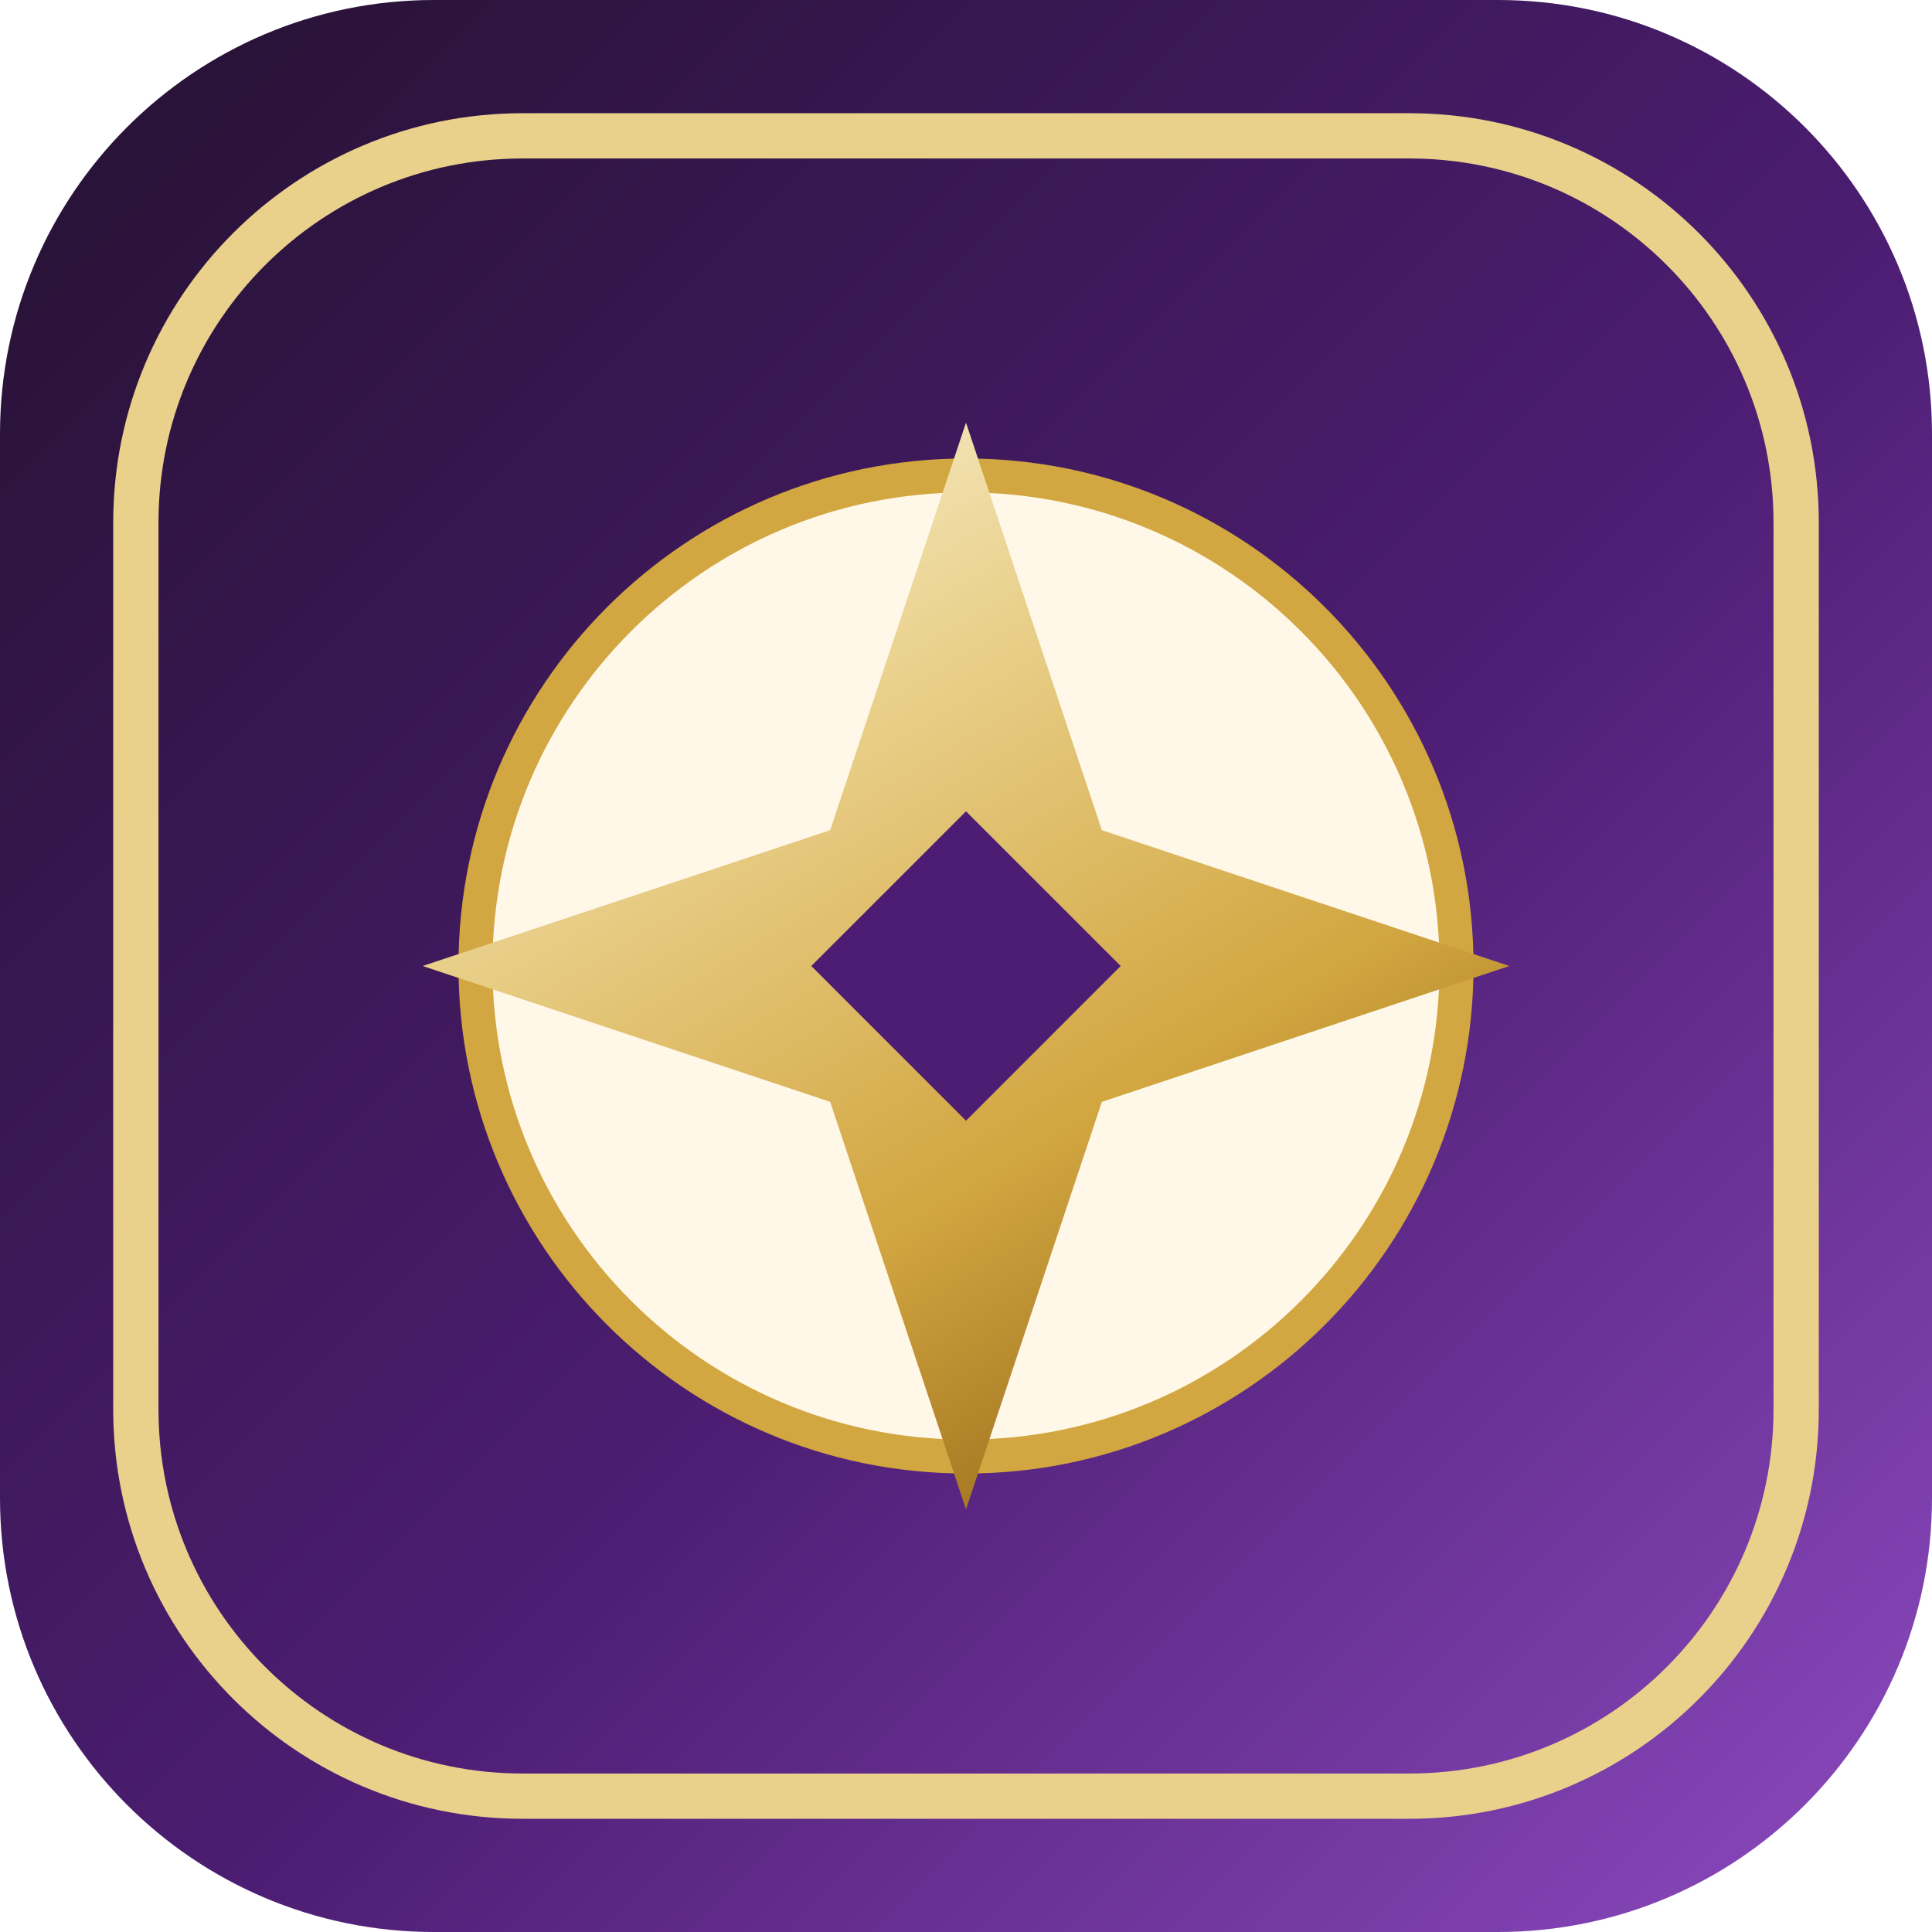
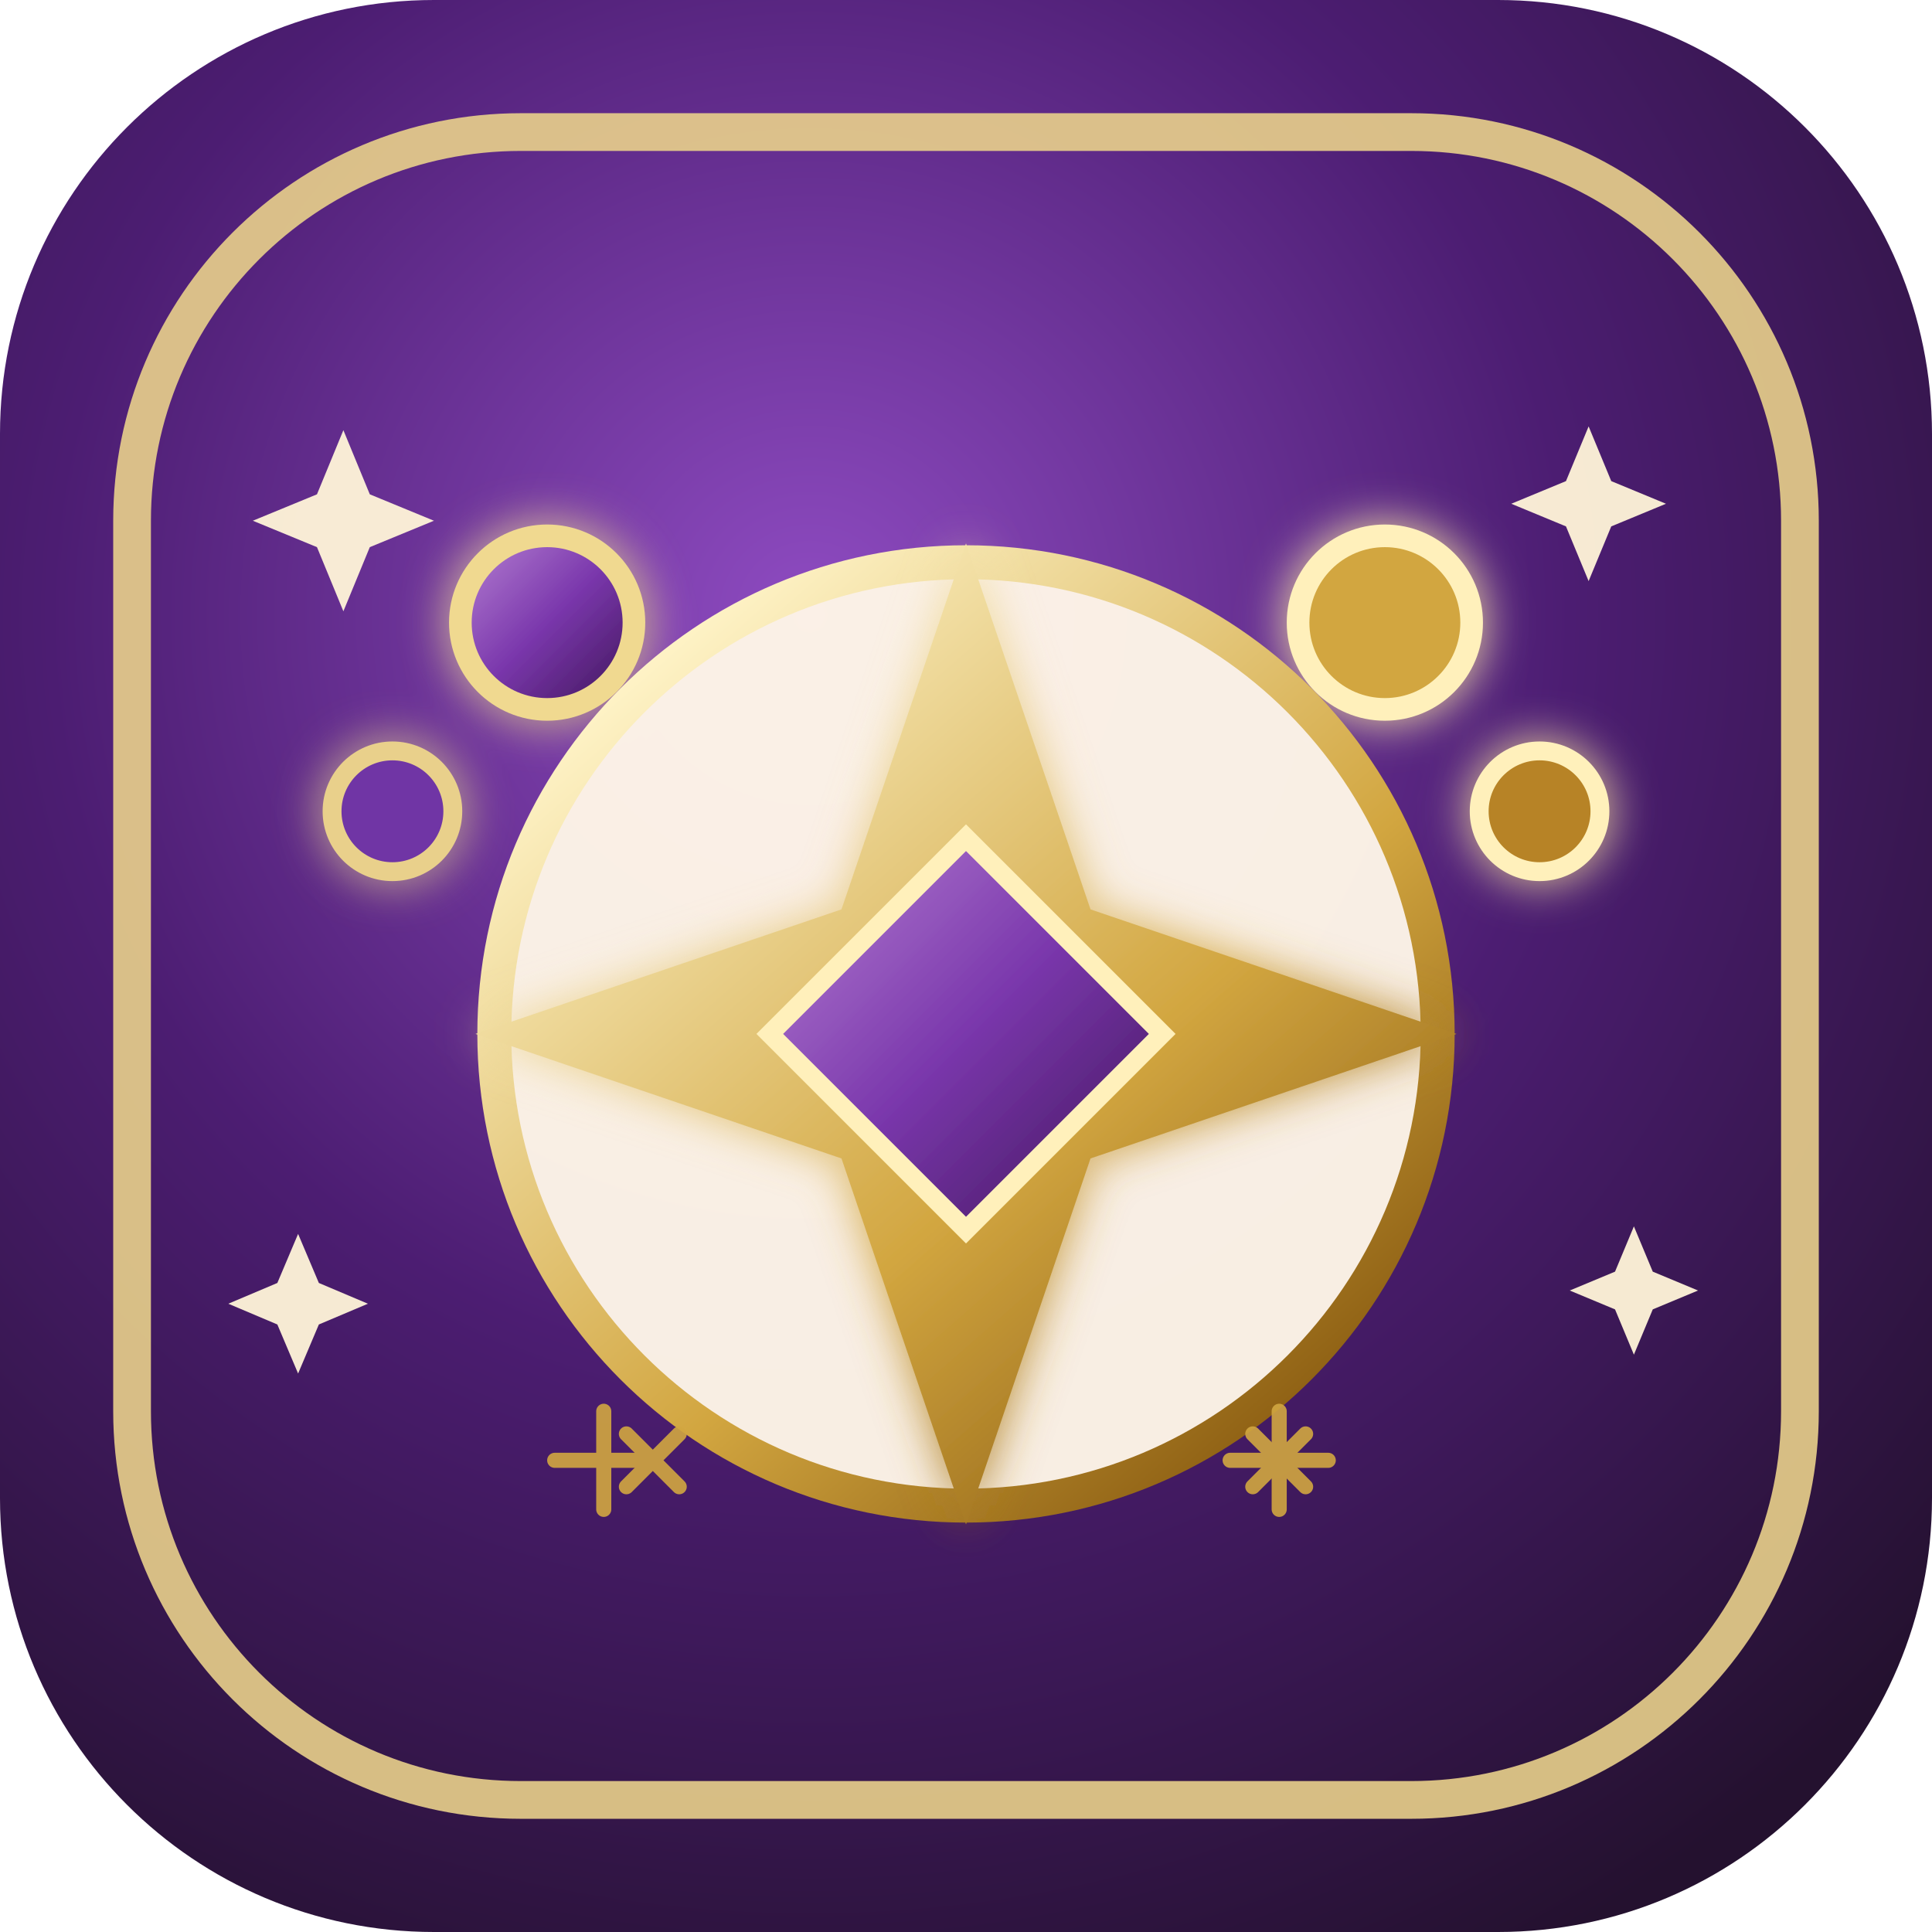
<svg xmlns="http://www.w3.org/2000/svg" viewBox="0 0 1024 1024">
  <defs>
-     <linearGradient id="bg" x1="0" y1="0" x2="1" y2="1">
-       <stop offset="0" stop-color="#24112F" />
-       <stop offset=".55" stop-color="#4C1D72" />
-       <stop offset="1" stop-color="#8E4BC1" />
-     </linearGradient>
-     <linearGradient id="gold" x1=".2" y1="0" x2=".8" y2="1">
-       <stop offset="0" stop-color="#FAF0D0" />
+     <radialGradient id="bg" cx="42%" cy="32%" r="78%">
+       <stop offset="0" stop-color="#8E4BC1" />
+       <stop offset=".5" stop-color="#4C1D72" />
+       <stop offset="1" stop-color="#24112F" />
+     </radialGradient>
+     <linearGradient id="gold" x1=".15" y1=".1" x2=".85" y2=".9">
+       <stop offset="0" stop-color="#FFF4C8" />
      <stop offset=".28" stop-color="#E9D08B" />
-       <stop offset=".65" stop-color="#D2A640" />
+       <stop offset=".62" stop-color="#D2A640" />
      <stop offset="1" stop-color="#8F6114" />
    </linearGradient>
+     <linearGradient id="violet" x1="0" y1="0" x2="1" y2="1">
+       <stop offset="0" stop-color="#B884D4" />
+       <stop offset=".5" stop-color="#7A37AC" />
+       <stop offset="1" stop-color="#3C1454" />
+     </linearGradient>
+     <filter id="glow" x="-40%" y="-40%" width="180%" height="180%">
+       <feGaussianBlur stdDeviation="12" result="b" />
+       <feMerge>
+         <feMergeNode in="b" />
+         <feMergeNode in="SourceGraphic" />
+       </feMerge>
+     </filter>
  </defs>
  <rect width="1024" height="1024" rx="230" fill="url(#bg)" />
-   <rect x="72" y="72" width="880" height="880" rx="205" fill="none" stroke="#E9D08B" stroke-width="24" />
-   <circle cx="512" cy="512" r="260" fill="#FFF7E8" />
-   <circle cx="512" cy="512" r="260" fill="none" stroke="#D2A640" stroke-width="18" />
-   <path d="M512 224 584 440 800 512 584 584 512 800 440 584 224 512 440 440Z" fill="url(#gold)" />
-   <path d="M512 430 594 512 512 594 430 512Z" fill="#4C1D72" />
+   <rect x="70" y="70" width="884" height="884" rx="206" fill="none" stroke="#E9D08B" stroke-width="20" opacity=".9" />
+   <g opacity=".85" stroke="url(#gold)" stroke-width="10" fill="none" stroke-linecap="round">
+     <path d="M290 178v118" />
+     <path d="M734 178v118" />
+     <path d="M208 302v98" />
+     <path d="M816 302v98" />
+   </g>
+   <g filter="url(#glow)">
+     <circle cx="290" cy="330" r="46" fill="url(#violet)" stroke="#F0D990" stroke-width="12" />
+     <circle cx="734" cy="330" r="46" fill="#D2A640" stroke="#FFF0BB" stroke-width="12" />
+     <circle cx="208" cy="430" r="32" fill="#6F35A5" stroke="#E9D08B" stroke-width="10" />
+     <circle cx="816" cy="430" r="32" fill="#B78325" stroke="#FFF0BB" stroke-width="10" />
+   </g>
+   <g fill="#FFF5D8" opacity=".95">
+     <path d="M182 228l14 34 34 14-34 14-14 34-14-34-34-14 34-14z" />
+     <path d="M842 226l12 29 29 12-29 12-12 29-12-29-29-12 29-12z" />
+     <path d="M158 654l11 26 26 11-26 11-11 26-11-26-26-11 26-11z" />
+     <path d="M866 650l10 24 24 10-24 10-10 24-10-24-24-10 24-10z" />
+   </g>
+   <circle cx="512" cy="548" r="250" fill="#FFF7E8" opacity=".96" />
+   <circle cx="512" cy="548" r="250" fill="none" stroke="url(#gold)" stroke-width="18" />
+   <g filter="url(#glow)">
+     <path d="M512 288 578 482 772 548 578 614 512 808 446 614 252 548 446 482Z" fill="url(#gold)" />
+     <path d="M512 444 616 548 512 652 408 548Z" fill="url(#violet)" stroke="#FFF0BB" stroke-width="10" />
+   </g>
+   <g fill="none" stroke="#D2A640" stroke-width="8" stroke-linecap="round" opacity=".9">
+     <path d="M332 760l28 28m0-28-28 28" />
+     <path d="M664 760l28 28m0-28-28 28" />
+     <path d="M320 748v52m-26-26h52" />
+     <path d="M678 748v52m-26-26h52" />
+   </g>
</svg>
